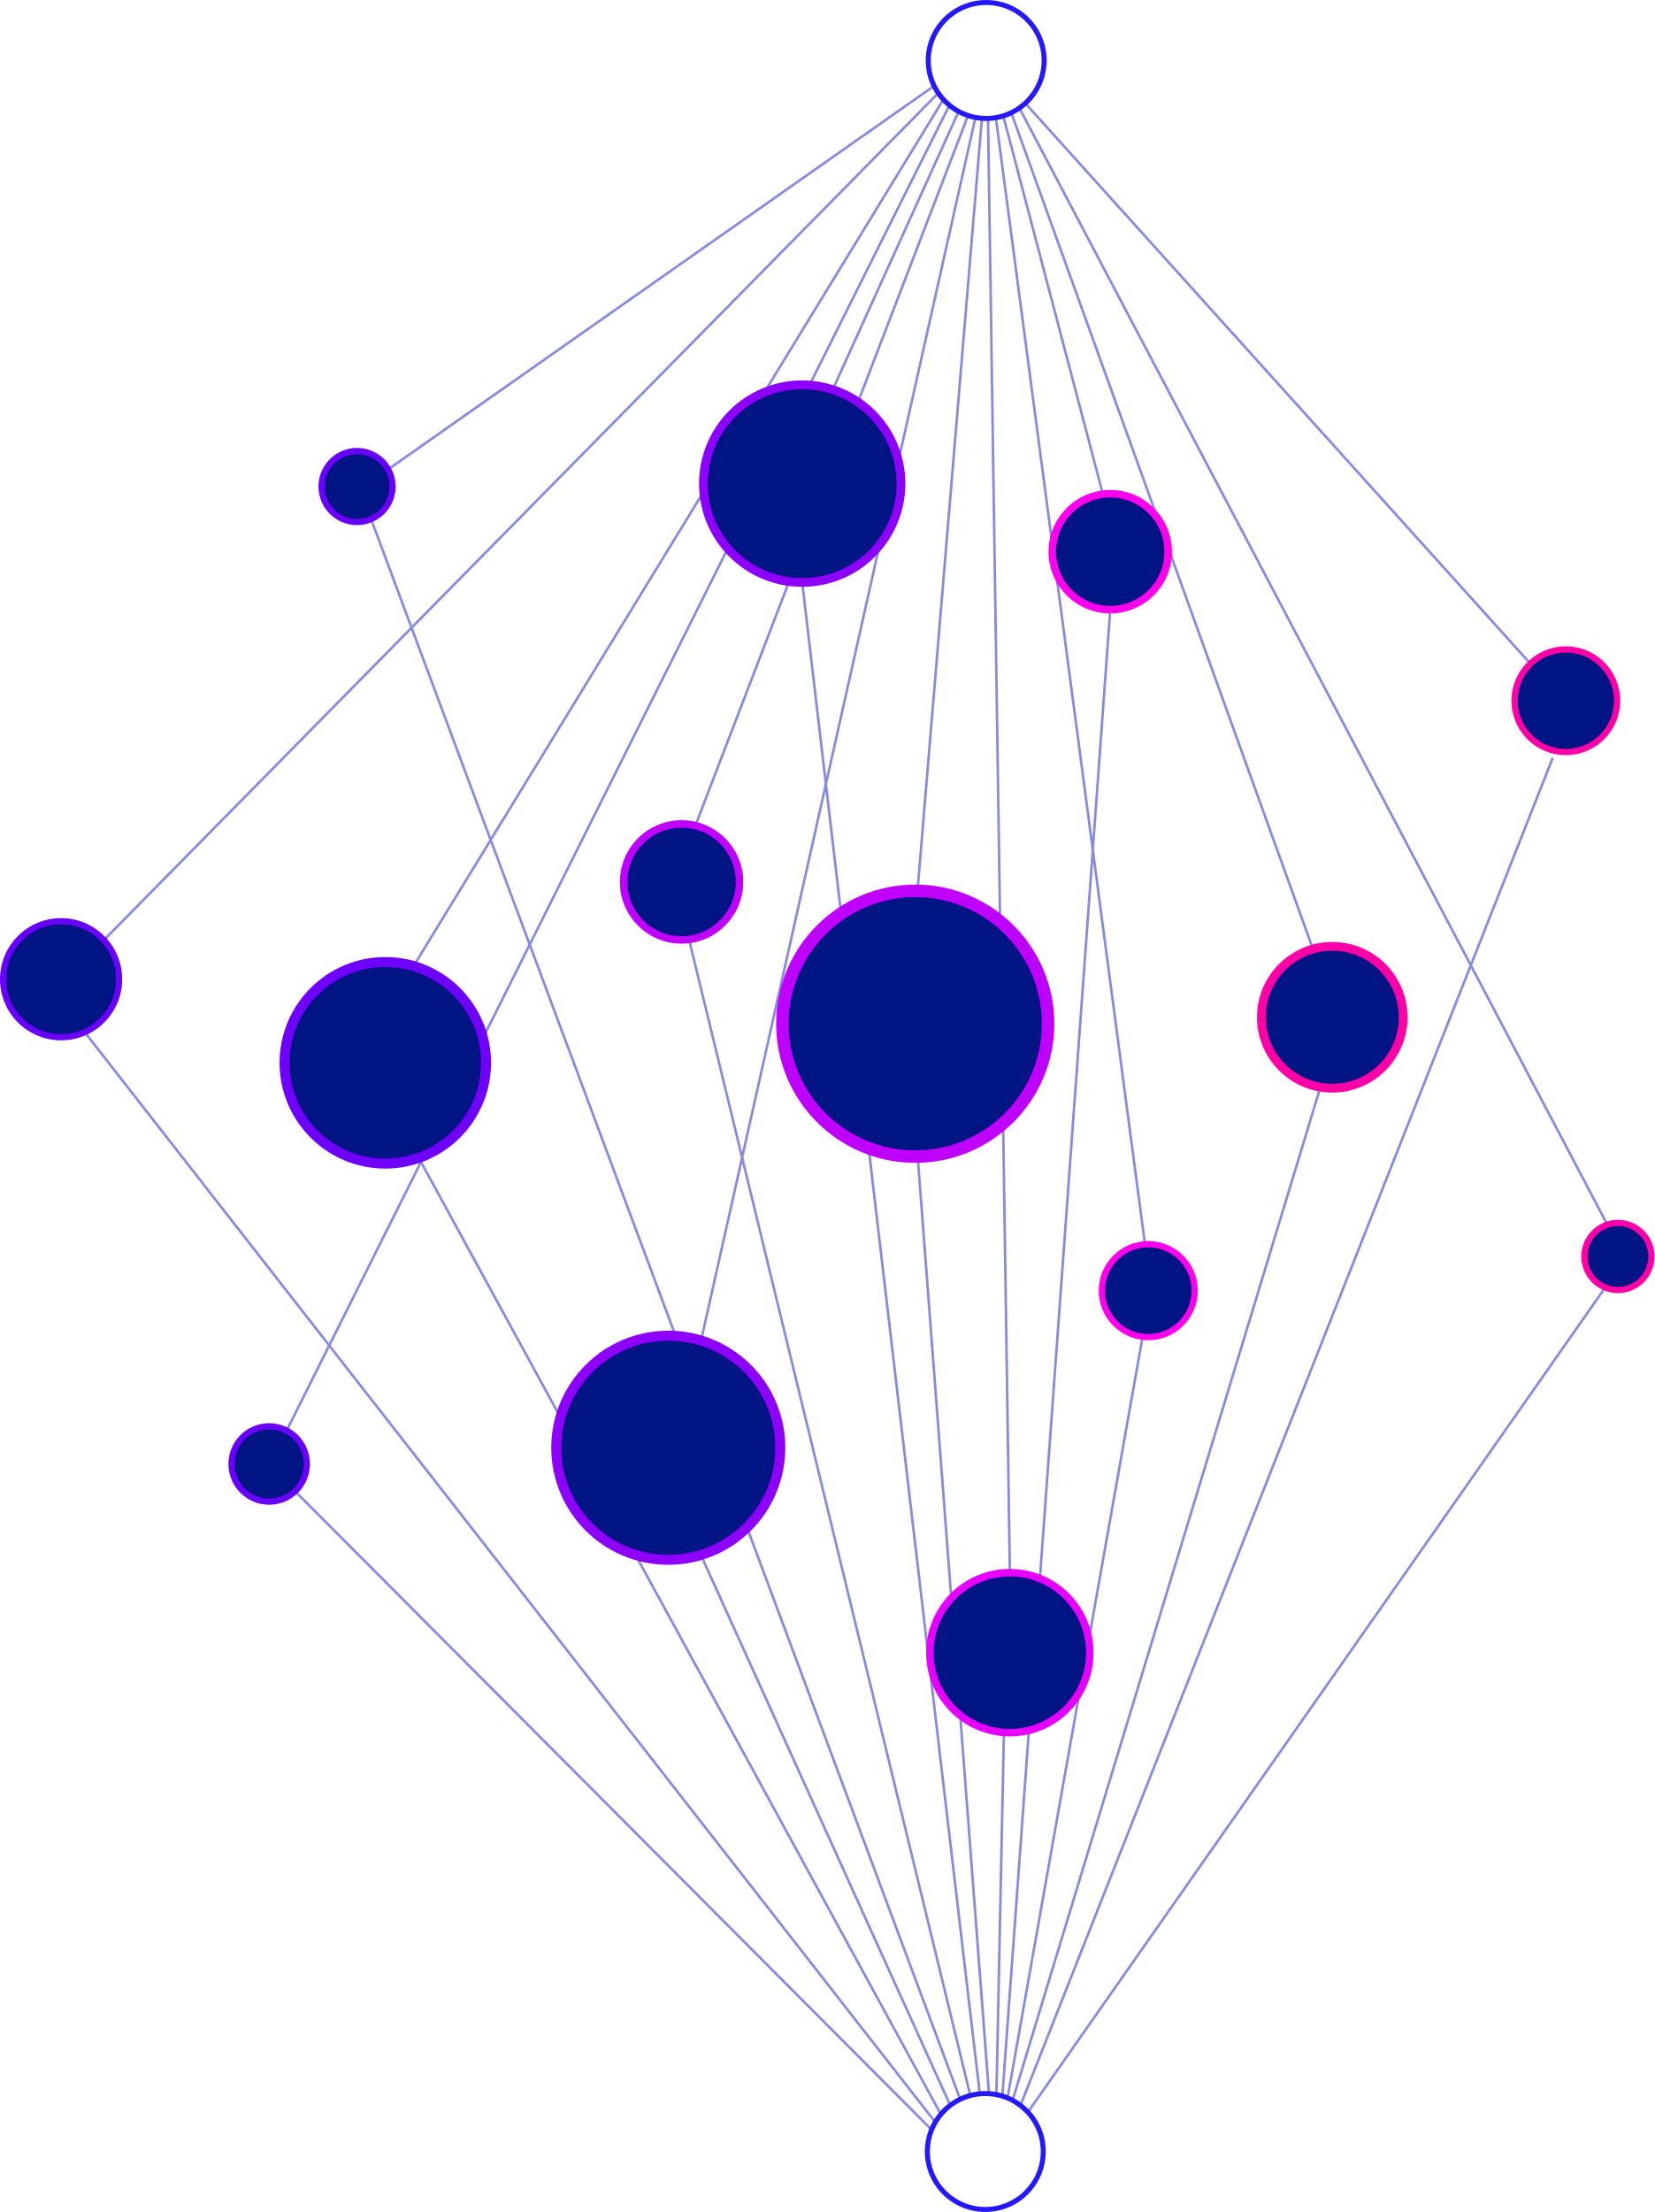
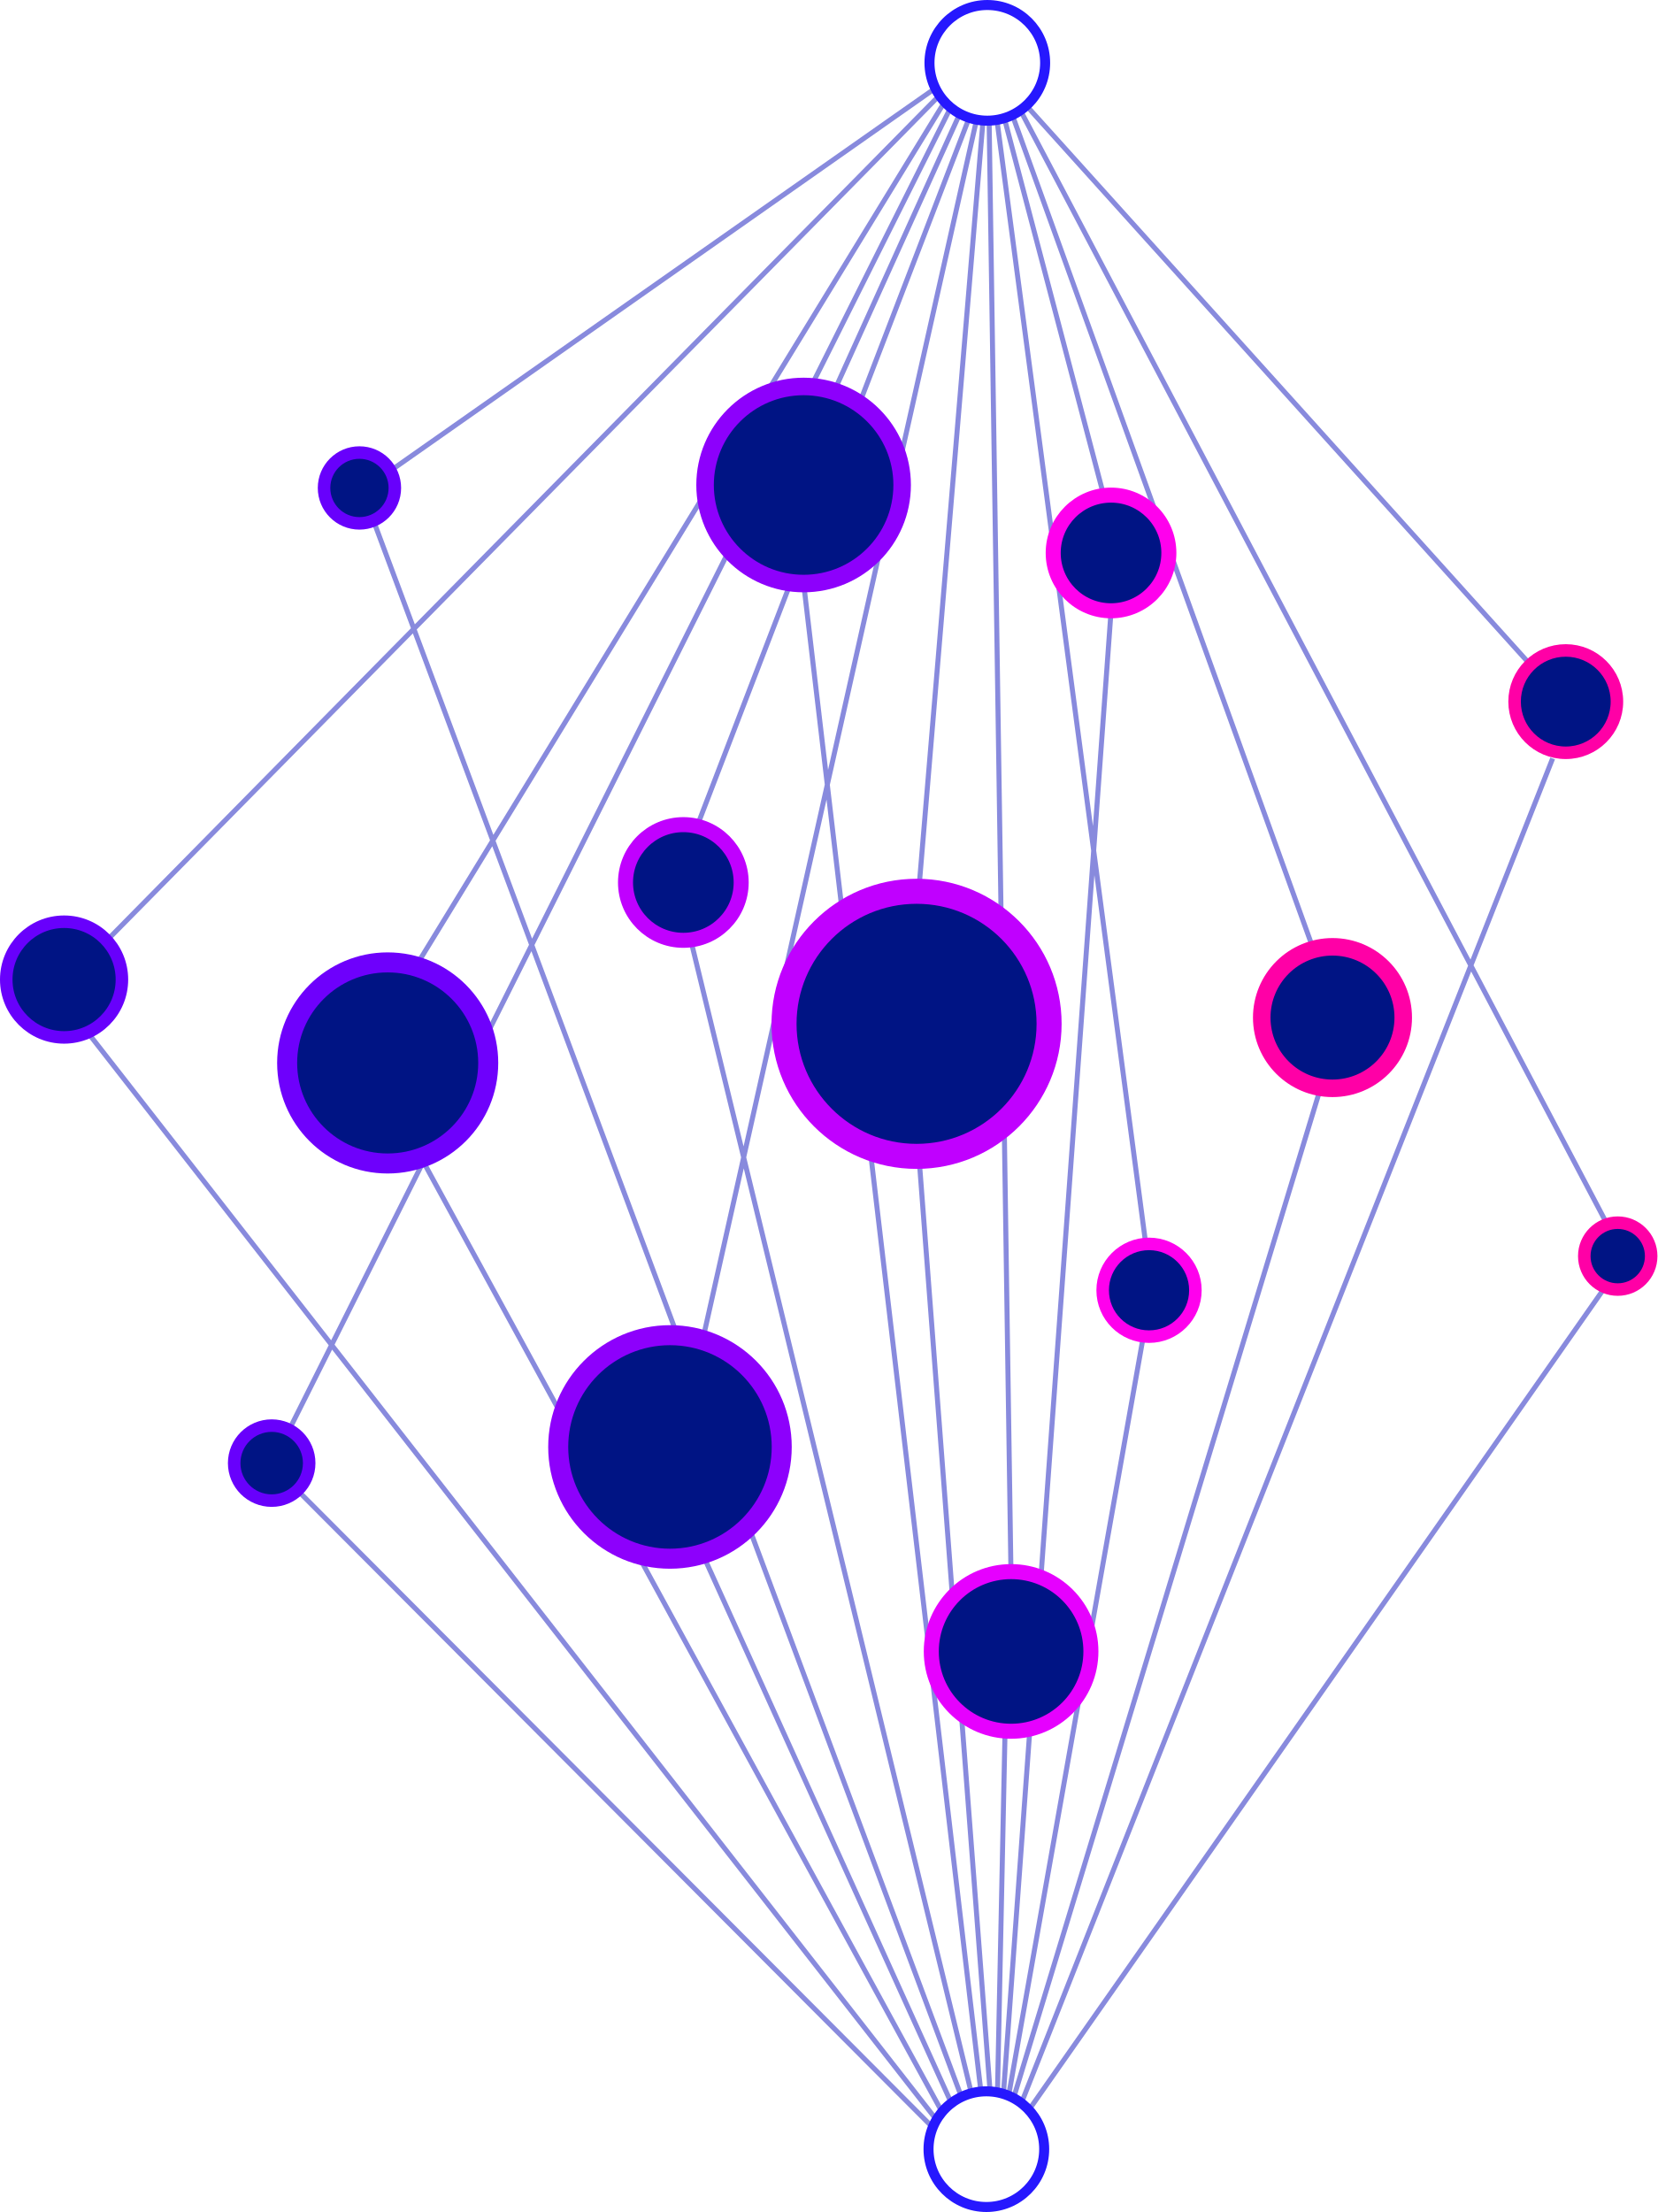
- <svg xmlns="http://www.w3.org/2000/svg" data-name="Layer 1" width="659.57" height="881.52" viewBox="0 0 659.57 881.52">
+ <svg xmlns="http://www.w3.org/2000/svg" data-name="Layer 1" width="331.03" height="441.76" viewBox="0 0 331.03 441.76">
  <g opacity=".5" fill="none" stroke="#1116bb" stroke-miterlimit="10">
-     <path d="M406.78 839.03l212.2-537.05M403.64 837.02l122.42-402.8M382.69 836.43L147.92 206.88M372.55 845.36L33.78 411.34M375.06 842.58L166.65 460.92M386.8 835.14l-112.19-461M390.61 834.69l-70.83-602.55M394.26 834.69l-28.44-373.77M399.57 835.25l43-592.29M409.6 841.96l229.6-327.88M401.69 835.73l53.75-302.84M378.79 839.02l-99.06-218.59M371.35 848.75L117.61 594.27M373.71 37.4L41.89 374.14M375.76 40.14L164.85 385M382.14 44.42l-50.2 110.86M400.01 46.5l39.63 150.45M372.07 34.44L154.71 187.06M385.88 46.04L276.95 329.67M391.38 47.56l-25.56 306.5M397.19 834.83l3-144.34M393.86 47.93l8.7 578.81M388.76 47.2l-109 485.7M397.01 47.21l59.42 448.69M378.26 42.37l-264.2 528.14M406.63 43.59l234.1 444.45M403.26 45.31l120.13 332.94M409.07 41.56l201.57 223.58" />
+     <path d="M204 420l106.1-268.53M202.44 419l61.21-201.4M192 418.72L74.58 103.94M186.9 423.18l-169.39-217M188.15 421.79L84 231M194 418l-56.07-230.41M195.93 417.85l-35.42-301.3M197.76 417.85L183.54 231M200.41 418.13L221.91 122M205.43 421.48l114.8-163.94M201.47 418.37l26.87-151.42M190 420l-49.51-109.28M186.3 424.88L59.43 297.64M187.48 19.2L21.57 187.59M188.51 20.59L83.05 193M191.69 22.71L166.6 78.14M200.63 23.75L220.45 99M186.66 17.72L78 94M193.57 23.52L139.1 165.34M196.32 24.28l-12.79 153.25M199.22 417.91l1.51-72.17M197.56 24.47l4.35 289.41M195 24.1l-54.51 242.85M199.13 24.11l29.71 224.34M189.76 21.69L57.65 285.76M203.94 22.3L321 244.53M202.26 23.16l60.07 166.47M205.16 21.28l100.79 111.8" />
  </g>
-   <path d="M319.78 153.36a39.37 39.37 0 1 1-39.38 39.37 39.37 39.37 0 0 1 39.38-39.37z" fill="#001484" stroke="#8d00fc" stroke-miterlimit="10" stroke-width="3.5" />
-   <path d="M364.89 355.02a52.95 52.95 0 1 1-53 53 53 53 0 0 1 53-53z" fill="#001484" stroke="#c000ff" stroke-miterlimit="10" stroke-width="5" />
-   <path d="M624.19 258.81a20.44 20.44 0 1 1-20.45 20.44 20.44 20.44 0 0 1 20.45-20.44zM644.95 487.36a13.36 13.36 0 1 1-13.37 13.36 13.36 13.36 0 0 1 13.37-13.36z" fill="#001484" stroke="#ff00a6" stroke-miterlimit="10" stroke-width="2.5" />
-   <path d="M531.06 377.14a28.26 28.26 0 1 1-28.24 28.26 28.25 28.25 0 0 1 28.24-28.26z" fill="#001484" stroke="#ff00a6" stroke-miterlimit="10" stroke-width="3.5" />
-   <path d="M457.73 495.84a18.51 18.51 0 1 1-18.52 18.52 18.52 18.52 0 0 1 18.52-18.52z" fill="#001484" stroke="#ff00ed" stroke-miterlimit="10" stroke-width="2.5" />
-   <path d="M402.56 626.74a31.87 31.87 0 1 1-31.88 31.87 31.87 31.87 0 0 1 31.88-31.87z" fill="#001484" stroke="#e600ff" stroke-miterlimit="10" stroke-width="3" />
-   <path d="M266.4 532.3a44.65 44.65 0 1 1-44.66 44.65 44.66 44.66 0 0 1 44.66-44.65z" fill="#001484" stroke="#8d00fc" stroke-miterlimit="10" stroke-width="4" />
-   <path d="M107.3 568.42a15 15 0 1 1-15 15 15 15 0 0 1 15-15z" fill="#001484" stroke="#6800fc" stroke-miterlimit="10" stroke-width="2.5" />
-   <path d="M153.61 383.4a40.15 40.15 0 1 1-40.17 40.15 40.16 40.16 0 0 1 40.17-40.15z" fill="#001484" stroke="#6e00fc" stroke-miterlimit="10" stroke-width="4" />
-   <path d="M24.36 367.14a23.1 23.1 0 1 1-23.11 23.1 23.1 23.1 0 0 1 23.11-23.1zM142.34 179.76a14.13 14.13 0 1 1-14.14 14.14 14.14 14.14 0 0 1 14.14-14.14z" fill="#001484" stroke="#6800fc" stroke-miterlimit="10" stroke-width="2.5" />
-   <path d="M393.14 1a23.1 23.1 0 1 1-23.12 23.14A23.1 23.1 0 0 1 393.14 1z" fill="none" stroke="#2618fe" stroke-miterlimit="10" stroke-width="2" />
-   <path d="M442.58 196.76a23.1 23.1 0 1 1-23.11 23.1 23.11 23.11 0 0 1 23.11-23.1z" fill="#001484" stroke="#ff00ed" stroke-miterlimit="10" stroke-width="3" />
-   <path d="M392.78 834.31a23.1 23.1 0 1 1-23.11 23.1 23.11 23.11 0 0 1 23.11-23.1z" fill="none" stroke="#2618fe" stroke-miterlimit="10" stroke-width="2" />
-   <path d="M271.7 328.37a23.1 23.1 0 1 1-23.11 23.1 23.1 23.1 0 0 1 23.11-23.1z" fill="#001484" stroke="#c000ff" stroke-miterlimit="10" stroke-width="3" />
+   <path d="M160.51 77.18a19.68 19.68 0 1 1-19.69 19.68 19.69 19.69 0 0 1 19.69-19.68z" fill="#001484" stroke="#8d00fc" stroke-miterlimit="10" stroke-width="3.5" />
+   <path d="M183.07 178a26.47 26.47 0 1 1-26.48 26.48A26.48 26.48 0 0 1 183.07 178z" fill="#001484" stroke="#c000ff" stroke-miterlimit="10" stroke-width="5" />
+   <path d="M312.72 129.9a10.22 10.22 0 1 1-10.22 10.22 10.22 10.22 0 0 1 10.22-10.22zM323.1 244.18a6.68 6.68 0 1 1-6.68 6.68 6.68 6.68 0 0 1 6.68-6.68z" fill="#001484" stroke="#ff00a6" stroke-miterlimit="10" stroke-width="2.5" />
+   <path d="M266.16 189.09A14.13 14.13 0 1 1 252 203.22a14.13 14.13 0 0 1 14.16-14.13z" fill="#001484" stroke="#ff00a6" stroke-miterlimit="10" stroke-width="3.5" />
+   <path d="M229.49 248.42a9.26 9.26 0 1 1-9.26 9.26 9.26 9.26 0 0 1 9.26-9.26z" fill="#001484" stroke="#ff00ed" stroke-miterlimit="10" stroke-width="2.5" />
+   <path d="M201.91 313.87A15.94 15.94 0 1 1 186 329.81a15.94 15.94 0 0 1 15.91-15.94z" fill="#001484" stroke="#e600ff" stroke-miterlimit="10" stroke-width="3" />
+   <path d="M133.82 266.65A22.32 22.32 0 1 1 111.49 289a22.33 22.33 0 0 1 22.33-22.35z" fill="#001484" stroke="#8d00fc" stroke-miterlimit="10" stroke-width="4" />
+   <path d="M54.27 284.71a7.49 7.49 0 1 1-7.5 7.49 7.5 7.5 0 0 1 7.5-7.49z" fill="#001484" stroke="#6800fc" stroke-miterlimit="10" stroke-width="2.5" />
+   <path d="M77.43 192.2a20.08 20.08 0 1 1-20.08 20.08 20.08 20.08 0 0 1 20.08-20.08z" fill="#001484" stroke="#6e00fc" stroke-miterlimit="10" stroke-width="4" />
+   <path d="M12.8 184.08a11.55 11.55 0 1 1-11.55 11.55 11.55 11.55 0 0 1 11.55-11.55zM71.79 90.38a7.07 7.07 0 1 1-7.07 7.07 7.07 7.07 0 0 1 7.07-7.07z" fill="#001484" stroke="#6800fc" stroke-miterlimit="10" stroke-width="2.5" />
+   <path d="M197.19 1a11.55 11.55 0 1 1-11.55 11.55A11.55 11.55 0 0 1 197.19 1z" fill="none" stroke="#2618fe" stroke-miterlimit="10" stroke-width="2" />
+   <path d="M221.91 98.88a11.55 11.55 0 1 1-11.56 11.55 11.55 11.55 0 0 1 11.56-11.55z" fill="#001484" stroke="#ff00ed" stroke-miterlimit="10" stroke-width="3" />
+   <path d="M197 417.66a11.55 11.55 0 1 1-11.55 11.55A11.55 11.55 0 0 1 197 417.66z" fill="none" stroke="#2618fe" stroke-miterlimit="10" stroke-width="2" />
+   <path d="M136.48 164.69a11.55 11.55 0 1 1-11.55 11.55 11.55 11.55 0 0 1 11.55-11.55z" fill="#001484" stroke="#c000ff" stroke-miterlimit="10" stroke-width="3" />
</svg>
